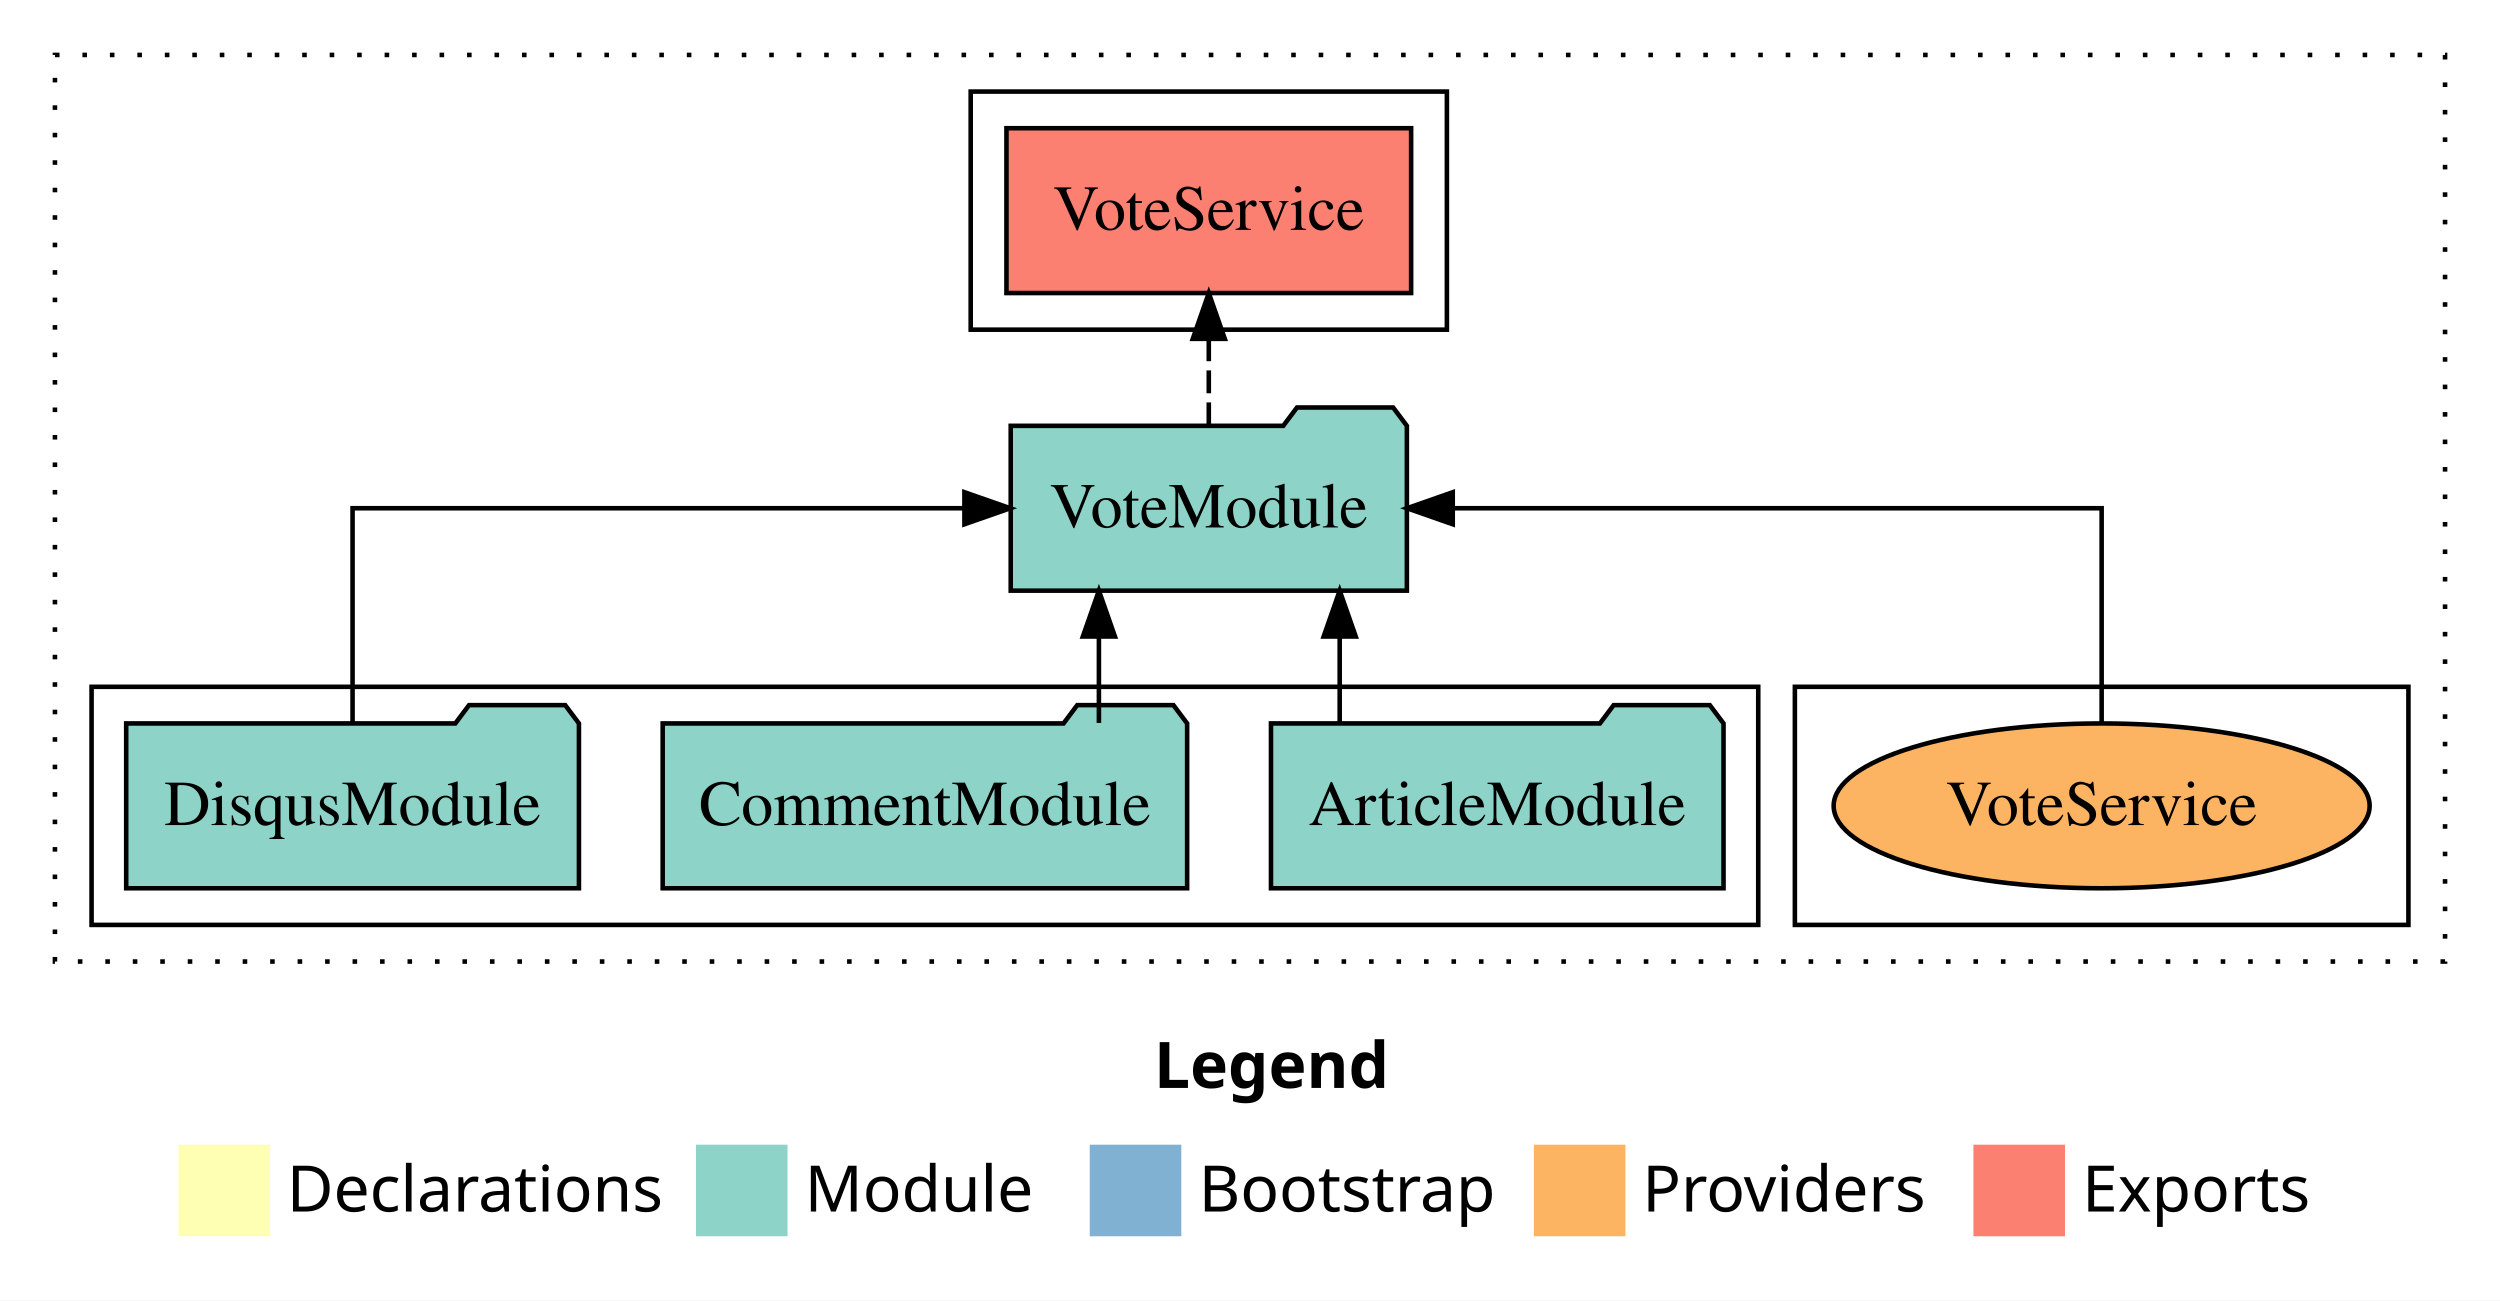
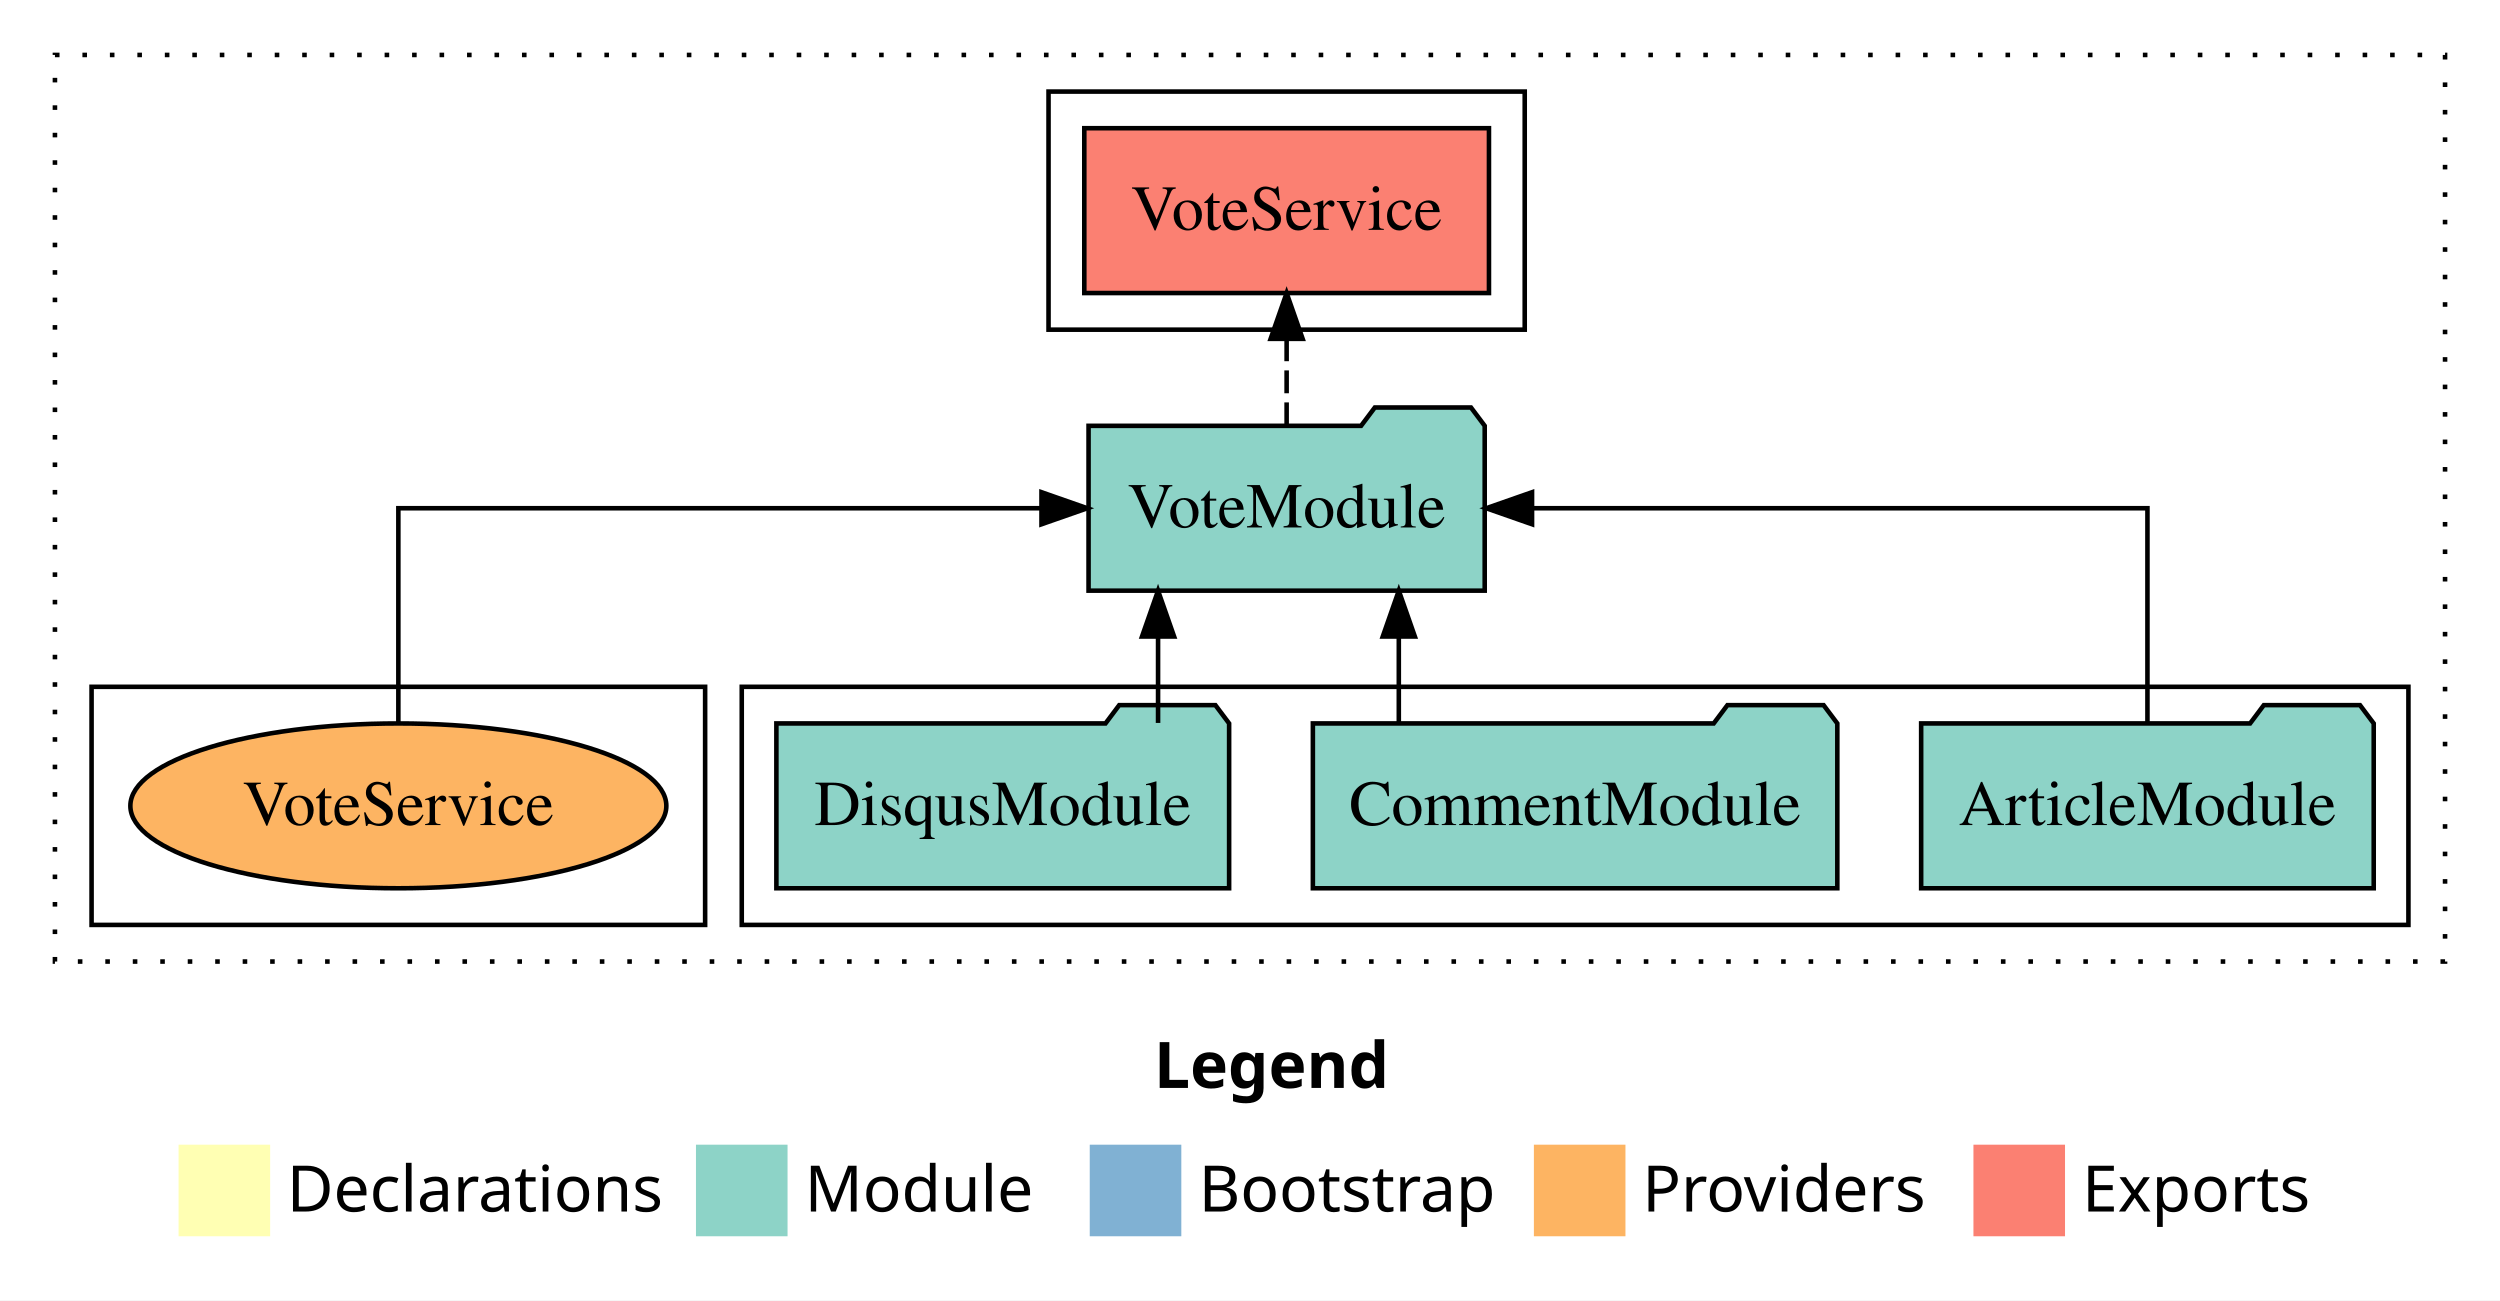
<svg xmlns="http://www.w3.org/2000/svg" width="546pt" height="284pt" viewBox="0.00 0.00 546.00 284.00">
  <g id="graph0" class="graph" transform="scale(1 1) rotate(0) translate(4 280)">
    <polygon fill="white" stroke="transparent" points="-4,4 -4,-280 542,-280 542,4 -4,4" />
    <text text-anchor="start" x="248.01" y="-42.4" font-family="Times-12" font-weight="bold" font-size="14.00">Legend</text>
    <polygon fill="#ffffb3" stroke="transparent" points="35,-10 35,-30 55,-30 55,-10 35,-10" />
    <text text-anchor="start" x="58.63" y="-15.4" font-family="Times-12" font-size="14.00">  Declarations</text>
    <polygon fill="#8dd3c7" stroke="transparent" points="148,-10 148,-30 168,-30 168,-10 148,-10" />
    <text text-anchor="start" x="171.73" y="-15.4" font-family="Times-12" font-size="14.00">  Module</text>
    <polygon fill="#80b1d3" stroke="transparent" points="234,-10 234,-30 254,-30 254,-10 234,-10" />
    <text text-anchor="start" x="257.78" y="-15.4" font-family="Times-12" font-size="14.00">  Bootstrap</text>
    <polygon fill="#fdb462" stroke="transparent" points="331,-10 331,-30 351,-30 351,-10 331,-10" />
    <text text-anchor="start" x="354.67" y="-15.4" font-family="Times-12" font-size="14.00">  Providers</text>
    <polygon fill="#fb8072" stroke="transparent" points="427,-10 427,-30 447,-30 447,-10 427,-10" />
    <text text-anchor="start" x="450.73" y="-15.4" font-family="Times-12" font-size="14.00">  Exports</text>
    <g id="clust1" class="cluster">
      <polygon fill="none" stroke="black" stroke-dasharray="1,5" points="8,-70 8,-268 530,-268 530,-70 8,-70" />
    </g>
-     <g id="clust4" class="cluster">
-       <polygon fill="none" stroke="black" points="208,-208 208,-260 312,-260 312,-208 208,-208" />
+     <g id="clust3" class="cluster">
+       <polygon fill="none" stroke="black" points="158,-78 158,-130 522,-130 522,-78 158,-78" />
    </g>
    <g id="clust6" class="cluster">
-       <polygon fill="none" stroke="black" points="388,-78 388,-130 522,-130 522,-78 388,-78" />
+       <polygon fill="none" stroke="black" points="16,-78 16,-130 150,-130 150,-78 16,-78" />
    </g>
-     <g id="clust3" class="cluster">
-       <polygon fill="none" stroke="black" points="16,-78 16,-130 380,-130 380,-78 16,-78" />
+     <g id="clust4" class="cluster">
+       <polygon fill="none" stroke="black" points="225,-208 225,-260 329,-260 329,-208 225,-208" />
    </g>
    <g id="node1" class="node">
-       <polygon fill="#8dd3c7" stroke="black" points="372.42,-122 369.42,-126 348.42,-126 345.42,-122 273.58,-122 273.58,-86 372.42,-86 372.42,-122" />
-       <text text-anchor="middle" x="323" y="-99.8" font-family="Times,serif" font-size="14.00">ArticleModule</text>
+       <polygon fill="#8dd3c7" stroke="black" points="514.42,-122 511.42,-126 490.42,-126 487.42,-122 415.58,-122 415.58,-86 514.42,-86 514.42,-122" />
+       <text text-anchor="middle" x="465" y="-99.8" font-family="Times,serif" font-size="14.00">ArticleModule</text>
    </g>
    <g id="node4" class="node">
-       <polygon fill="#8dd3c7" stroke="black" points="303.26,-187 300.26,-191 279.26,-191 276.26,-187 216.74,-187 216.74,-151 303.26,-151 303.26,-187" />
-       <text text-anchor="middle" x="260" y="-164.8" font-family="Times,serif" font-size="14.00">VoteModule</text>
+       <polygon fill="#8dd3c7" stroke="black" points="320.26,-187 317.26,-191 296.26,-191 293.26,-187 233.74,-187 233.74,-151 320.26,-151 320.26,-187" />
+       <text text-anchor="middle" x="277" y="-164.8" font-family="Times,serif" font-size="14.00">VoteModule</text>
    </g>
    <g id="edge1" class="edge">
-       <path fill="none" stroke="black" d="M288.59,-122.11C288.59,-122.11 288.59,-140.99 288.59,-140.99" />
-       <polygon fill="black" stroke="black" points="285.09,-140.99 288.59,-150.99 292.09,-140.99 285.09,-140.99" />
+       <path fill="none" stroke="black" d="M465,-122.11C465,-141.34 465,-169 465,-169 465,-169 330.6,-169 330.6,-169" />
+       <polygon fill="black" stroke="black" points="330.6,-165.5 320.6,-169 330.6,-172.5 330.6,-165.5" />
    </g>
    <g id="node2" class="node">
-       <polygon fill="#8dd3c7" stroke="black" points="255.27,-122 252.27,-126 231.27,-126 228.27,-122 140.73,-122 140.73,-86 255.27,-86 255.27,-122" />
-       <text text-anchor="middle" x="198" y="-99.8" font-family="Times,serif" font-size="14.00">CommentModule</text>
+       <polygon fill="#8dd3c7" stroke="black" points="397.27,-122 394.27,-126 373.27,-126 370.27,-122 282.73,-122 282.73,-86 397.27,-86 397.27,-122" />
+       <text text-anchor="middle" x="340" y="-99.8" font-family="Times,serif" font-size="14.00">CommentModule</text>
    </g>
    <g id="edge2" class="edge">
-       <path fill="none" stroke="black" d="M236,-122.11C236,-122.11 236,-140.99 236,-140.99" />
-       <polygon fill="black" stroke="black" points="232.5,-140.99 236,-150.99 239.5,-140.99 232.5,-140.99" />
+       <path fill="none" stroke="black" d="M301.5,-122.11C301.5,-122.11 301.5,-140.99 301.5,-140.99" />
+       <polygon fill="black" stroke="black" points="298,-140.99 301.5,-150.99 305,-140.99 298,-140.99" />
    </g>
    <g id="node3" class="node">
-       <polygon fill="#8dd3c7" stroke="black" points="122.44,-122 119.44,-126 98.44,-126 95.44,-122 23.56,-122 23.56,-86 122.44,-86 122.44,-122" />
-       <text text-anchor="middle" x="73" y="-99.8" font-family="Times,serif" font-size="14.00">DisqusModule</text>
+       <polygon fill="#8dd3c7" stroke="black" points="264.44,-122 261.44,-126 240.44,-126 237.44,-122 165.56,-122 165.56,-86 264.44,-86 264.44,-122" />
+       <text text-anchor="middle" x="215" y="-99.8" font-family="Times,serif" font-size="14.00">DisqusModule</text>
    </g>
    <g id="edge3" class="edge">
-       <path fill="none" stroke="black" d="M73,-122.11C73,-141.34 73,-169 73,-169 73,-169 206.63,-169 206.63,-169" />
-       <polygon fill="black" stroke="black" points="206.63,-172.5 216.63,-169 206.63,-165.5 206.63,-172.5" />
+       <path fill="none" stroke="black" d="M248.92,-122.11C248.92,-122.11 248.92,-140.99 248.92,-140.99" />
+       <polygon fill="black" stroke="black" points="245.42,-140.99 248.92,-150.99 252.42,-140.99 245.42,-140.99" />
    </g>
    <g id="node5" class="node">
-       <polygon fill="#fb8072" stroke="black" points="304.19,-252 215.81,-252 215.81,-216 304.19,-216 304.19,-252" />
-       <text text-anchor="middle" x="260" y="-229.8" font-family="Times,serif" font-size="14.00">VoteService </text>
+       <polygon fill="#fb8072" stroke="black" points="321.19,-252 232.81,-252 232.81,-216 321.19,-216 321.19,-252" />
+       <text text-anchor="middle" x="277" y="-229.8" font-family="Times,serif" font-size="14.00">VoteService </text>
    </g>
    <g id="edge4" class="edge">
-       <path fill="none" stroke="black" stroke-dasharray="5,2" d="M260,-187.11C260,-187.11 260,-205.99 260,-205.99" />
-       <polygon fill="black" stroke="black" points="256.5,-205.99 260,-215.99 263.5,-205.99 256.5,-205.99" />
+       <path fill="none" stroke="black" stroke-dasharray="5,2" d="M277,-187.11C277,-187.11 277,-205.99 277,-205.99" />
+       <polygon fill="black" stroke="black" points="273.5,-205.99 277,-215.99 280.5,-205.99 273.5,-205.99" />
    </g>
    <g id="node6" class="node">
-       <ellipse fill="#fdb462" stroke="black" cx="455" cy="-104" rx="58.53" ry="18" />
-       <text text-anchor="middle" x="455" y="-99.8" font-family="Times,serif" font-size="14.00">VoteService</text>
+       <ellipse fill="#fdb462" stroke="black" cx="83" cy="-104" rx="58.53" ry="18" />
+       <text text-anchor="middle" x="83" y="-99.8" font-family="Times,serif" font-size="14.00">VoteService</text>
    </g>
    <g id="edge5" class="edge">
-       <path fill="none" stroke="black" d="M455,-122.11C455,-141.34 455,-169 455,-169 455,-169 313.28,-169 313.28,-169" />
-       <polygon fill="black" stroke="black" points="313.28,-165.5 303.28,-169 313.28,-172.5 313.28,-165.5" />
+       <path fill="none" stroke="black" d="M83,-122.11C83,-141.34 83,-169 83,-169 83,-169 223.46,-169 223.46,-169" />
+       <polygon fill="black" stroke="black" points="223.46,-172.5 233.46,-169 223.46,-165.5 223.46,-172.5" />
    </g>
  </g>
</svg>
